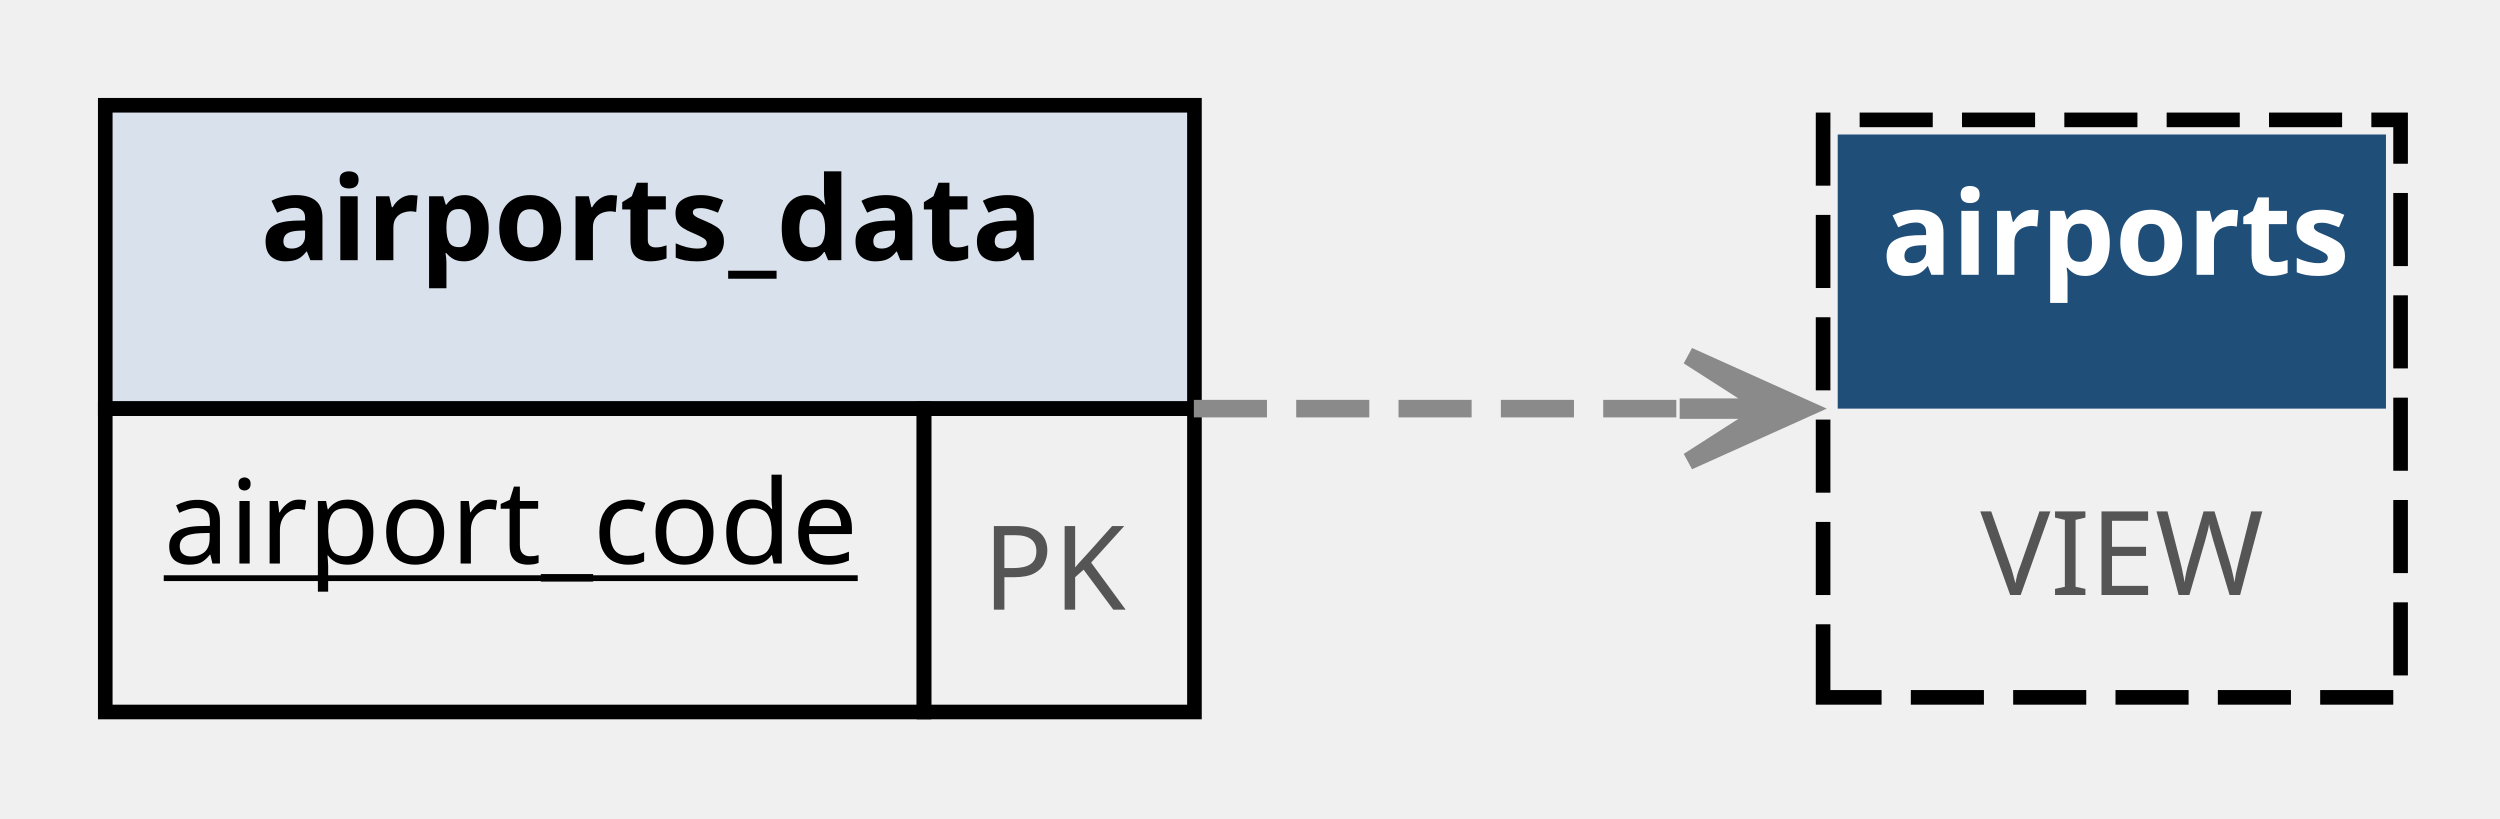
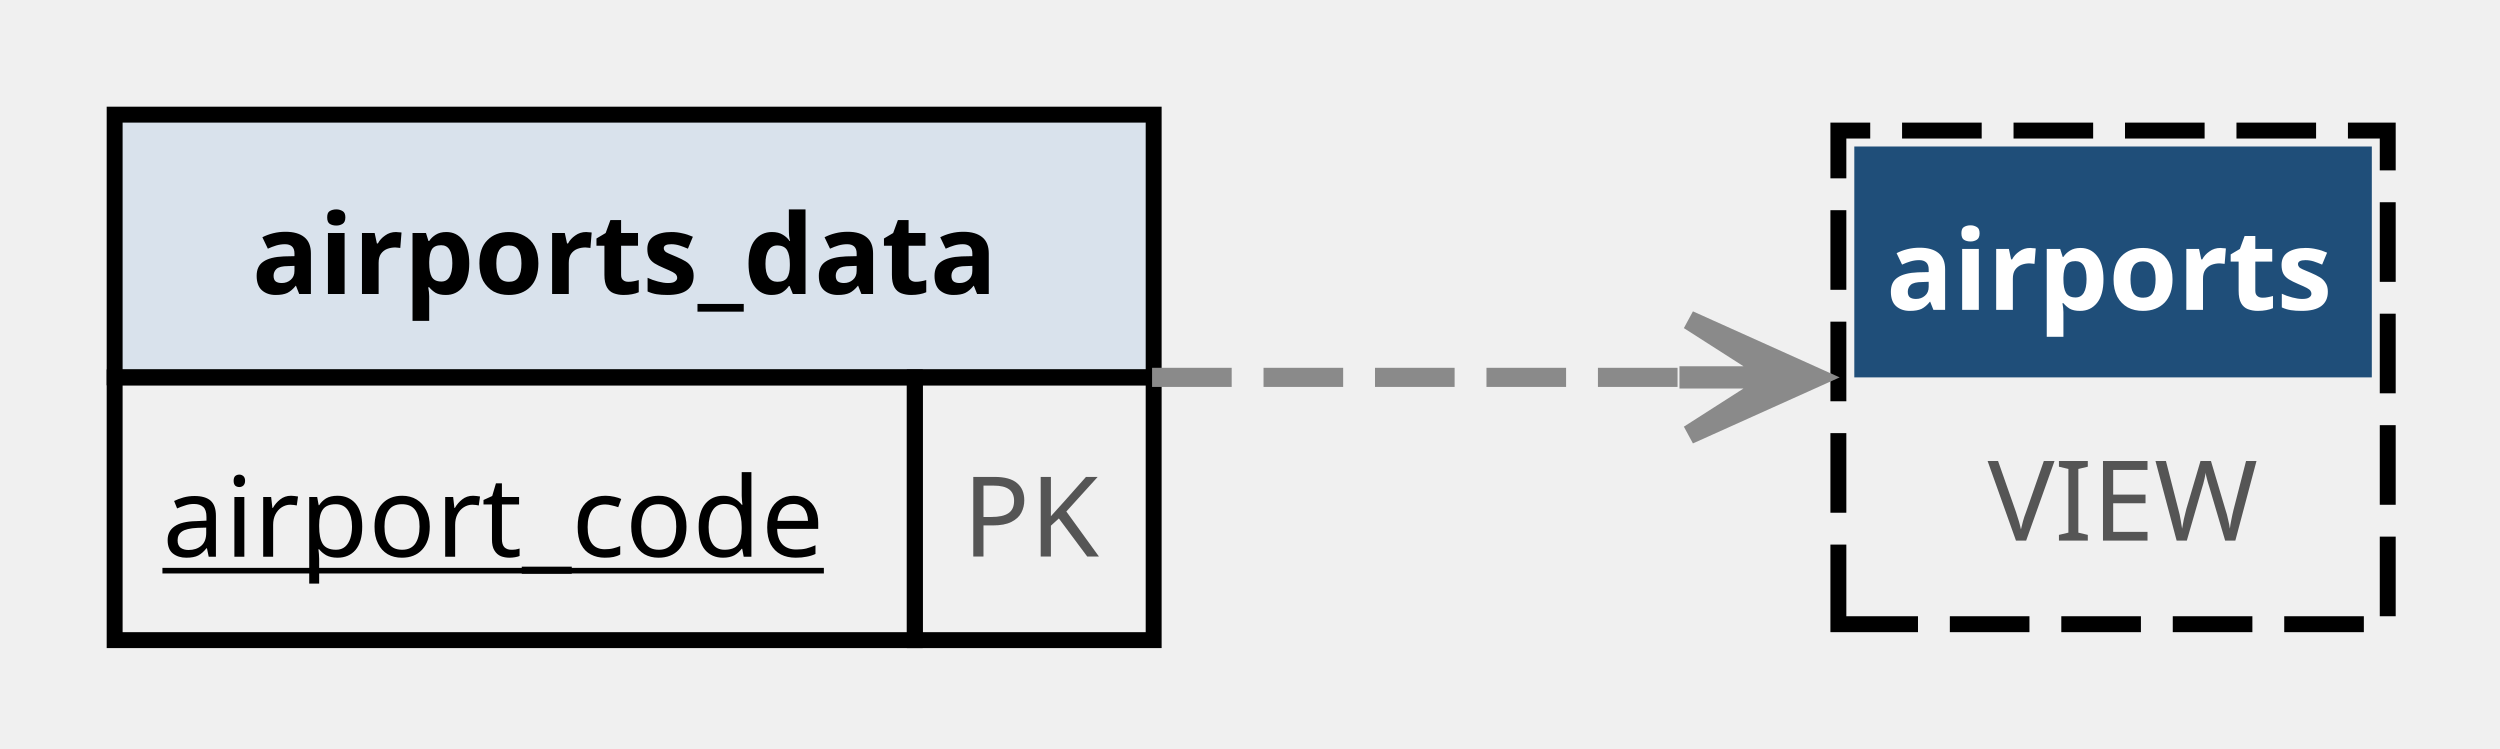
- <svg xmlns="http://www.w3.org/2000/svg" width="171pt" height="56pt" viewBox="0.00 0.00 171.00 56.00">
-   <g id="graph0" class="graph" transform="scale(1 1) rotate(0) translate(7.2 48.7)">
+ <svg xmlns="http://www.w3.org/2000/svg" width="157pt" height="47pt" viewBox="0.00 0.00 157.00 47.00">
+   <g id="graph0" class="graph" transform="scale(1 1) rotate(0) translate(7.2 40.2)">
    <g id="node1" class="node">
-       <polygon fill="none" stroke="#000000" stroke-dasharray="5,2" points="117.5,-1 117.5,-40.5 157,-40.5 157,-1 117.5,-1" />
-       <polygon fill="#1f4e79" stroke="none" stroke-dasharray="5,2" points="118.5,-20.75 118.5,-39.5 156,-39.5 156,-20.75 118.5,-20.75" />
-       <text xml:space="preserve" text-anchor="start" x="121.5" y="-29.9" font-family="Noto Sans KR" font-weight="bold" font-size="8.00" fill="#ffffff">airports</text>
-       <text xml:space="preserve" text-anchor="start" x="128.25" y="-8" font-family="Noto Sans KR" font-size="8.00" fill="#555555">VIEW</text>
+       <polygon fill="none" stroke="#000000" stroke-dasharray="5,2" points="108.25,-1 108.25,-32 142.75,-32 142.75,-1 108.25,-1" />
+       <polygon fill="#1f4e79" stroke="none" stroke-dasharray="5,2" points="109.25,-16.5 109.25,-31 141.75,-31 141.75,-16.5 109.25,-16.5" />
+       <text xml:space="preserve" text-anchor="start" x="111.25" y="-20.74" font-family="Noto Sans KR" font-weight="bold" font-size="7.00" fill="#ffffff">airports</text>
+       <text xml:space="preserve" text-anchor="start" x="117.62" y="-6.25" font-family="Noto Sans KR" font-size="7.00" fill="#555555">VIEW</text>
    </g>
    <g id="node2" class="node">
-       <polygon fill="#d9e2ec" stroke="none" points="0,-20.75 0,-41.5 74.5,-41.5 74.5,-20.75 0,-20.75" />
-       <polygon fill="none" stroke="#000000" points="0,-20.75 0,-41.5 74.5,-41.5 74.5,-20.75 0,-20.75" />
-       <text xml:space="preserve" text-anchor="start" x="10.62" y="-30.9" font-family="Noto Sans KR" font-weight="bold" font-size="8.00" fill="#000000">airports_data</text>
-       <polygon fill="none" stroke="#000000" points="0,0 0,-20.75 56,-20.75 56,0 0,0" />
-       <text xml:space="preserve" text-anchor="start" x="4" y="-10.15" font-family="Noto Sans KR" text-decoration="underline" font-size="8.00">airport_code</text>
-       <polygon fill="none" stroke="#000000" points="56,0 56,-20.75 74.5,-20.75 74.5,0 56,0" />
-       <text xml:space="preserve" text-anchor="start" x="60" y="-7" font-family="Noto Sans KR" font-size="8.00" fill="#555555">PK</text>
+       <polygon fill="#d9e2ec" stroke="none" points="0,-16.5 0,-33 65.25,-33 65.25,-16.5 0,-16.5" />
+       <polygon fill="none" stroke="#000000" points="0,-16.5 0,-33 65.25,-33 65.25,-16.5 0,-16.5" />
+       <text xml:space="preserve" text-anchor="start" x="8.62" y="-21.74" font-family="Noto Sans KR" font-weight="bold" font-size="7.00" fill="#000000">airports_data</text>
+       <polygon fill="none" stroke="#000000" points="0,0 0,-16.5 50.25,-16.5 50.25,0 0,0" />
+       <text xml:space="preserve" text-anchor="start" x="3" y="-5.24" font-family="Noto Sans KR" text-decoration="underline" font-size="7.00">airport_code</text>
+       <polygon fill="none" stroke="#000000" points="50.25,0 50.25,-16.5 65.25,-16.5 65.25,0 50.25,0" />
+       <text xml:space="preserve" text-anchor="start" x="53.25" y="-5.25" font-family="Noto Sans KR" font-size="7.00" fill="#555555">PK</text>
    </g>
    <g id="edge1" class="edge">
-       <path fill="none" stroke="#8a8a8a" stroke-width="1.2" stroke-dasharray="5,2" d="M74.46,-20.75C85.73,-20.75 97.98,-20.75 108.57,-20.75" />
-       <polygon fill="#8a8a8a" stroke="#8a8a8a" stroke-width="1.2" points="116.29,-20.75 108.29,-24.35 113.75,-20.85 108.29,-20.85 108.29,-20.75 108.29,-20.65 113.75,-20.65 108.29,-17.15 116.29,-20.75" />
+       <path fill="none" stroke="#8a8a8a" stroke-width="1.2" stroke-dasharray="5,2" d="M65.15,-16.5C76.19,-16.5 88.43,-16.5 98.92,-16.5" />
+       <polygon fill="#8a8a8a" stroke="#8a8a8a" stroke-width="1.2" points="106.87,-16.5 98.87,-20.1 104.34,-16.6 98.87,-16.6 98.87,-16.5 98.87,-16.4 104.34,-16.4 98.87,-12.9 106.87,-16.5" />
    </g>
  </g>
</svg>
